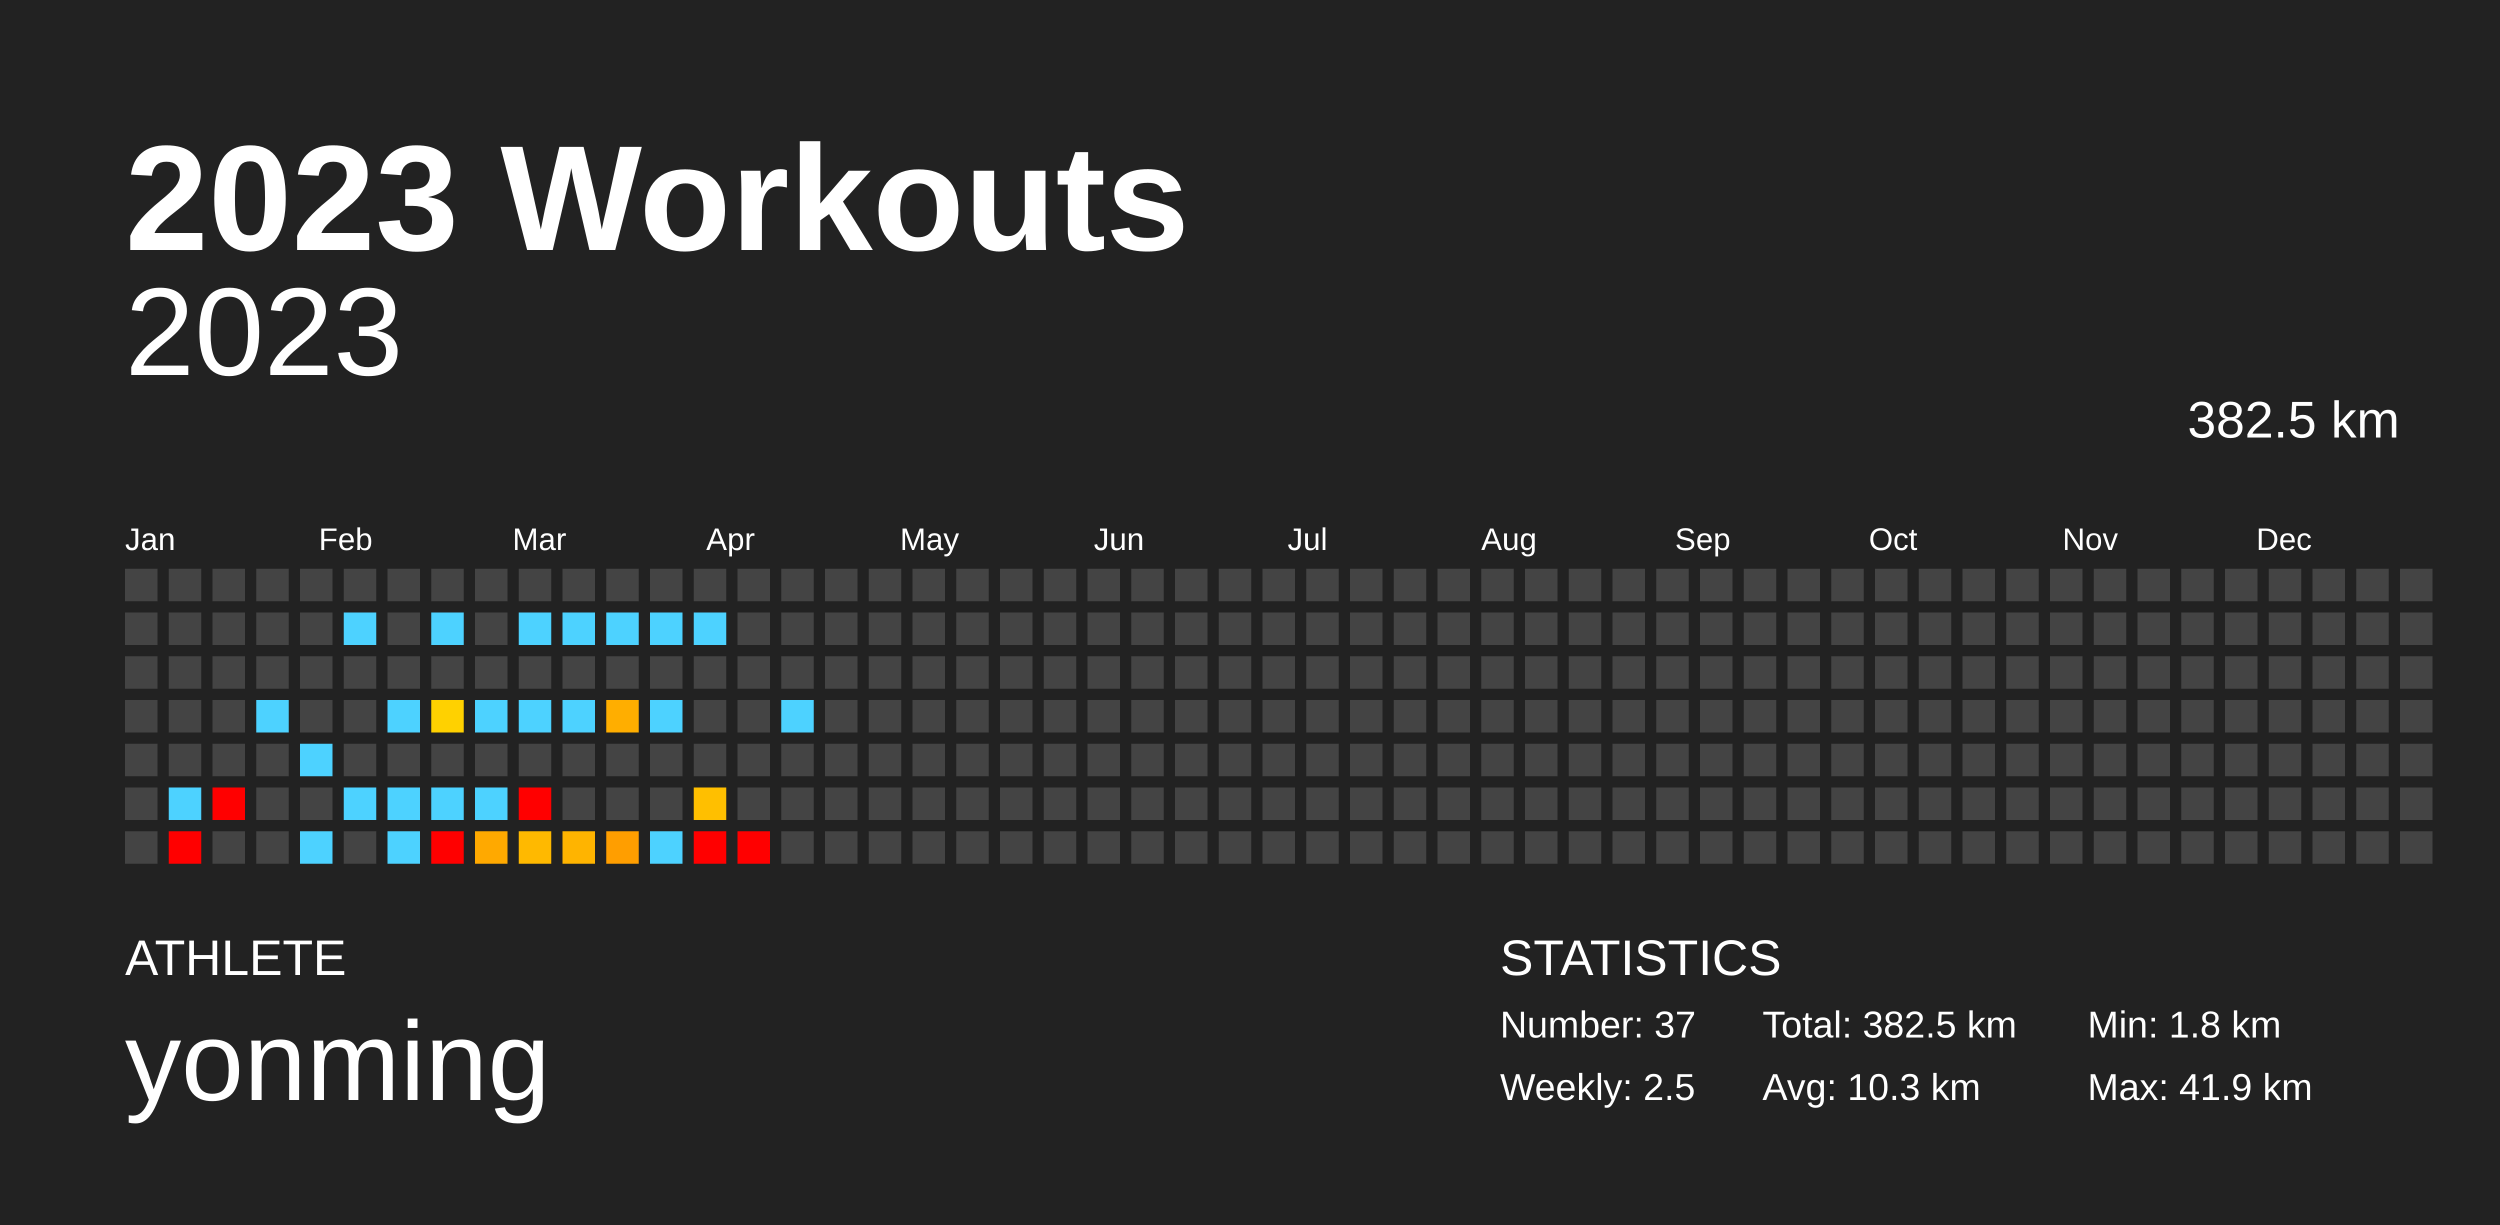
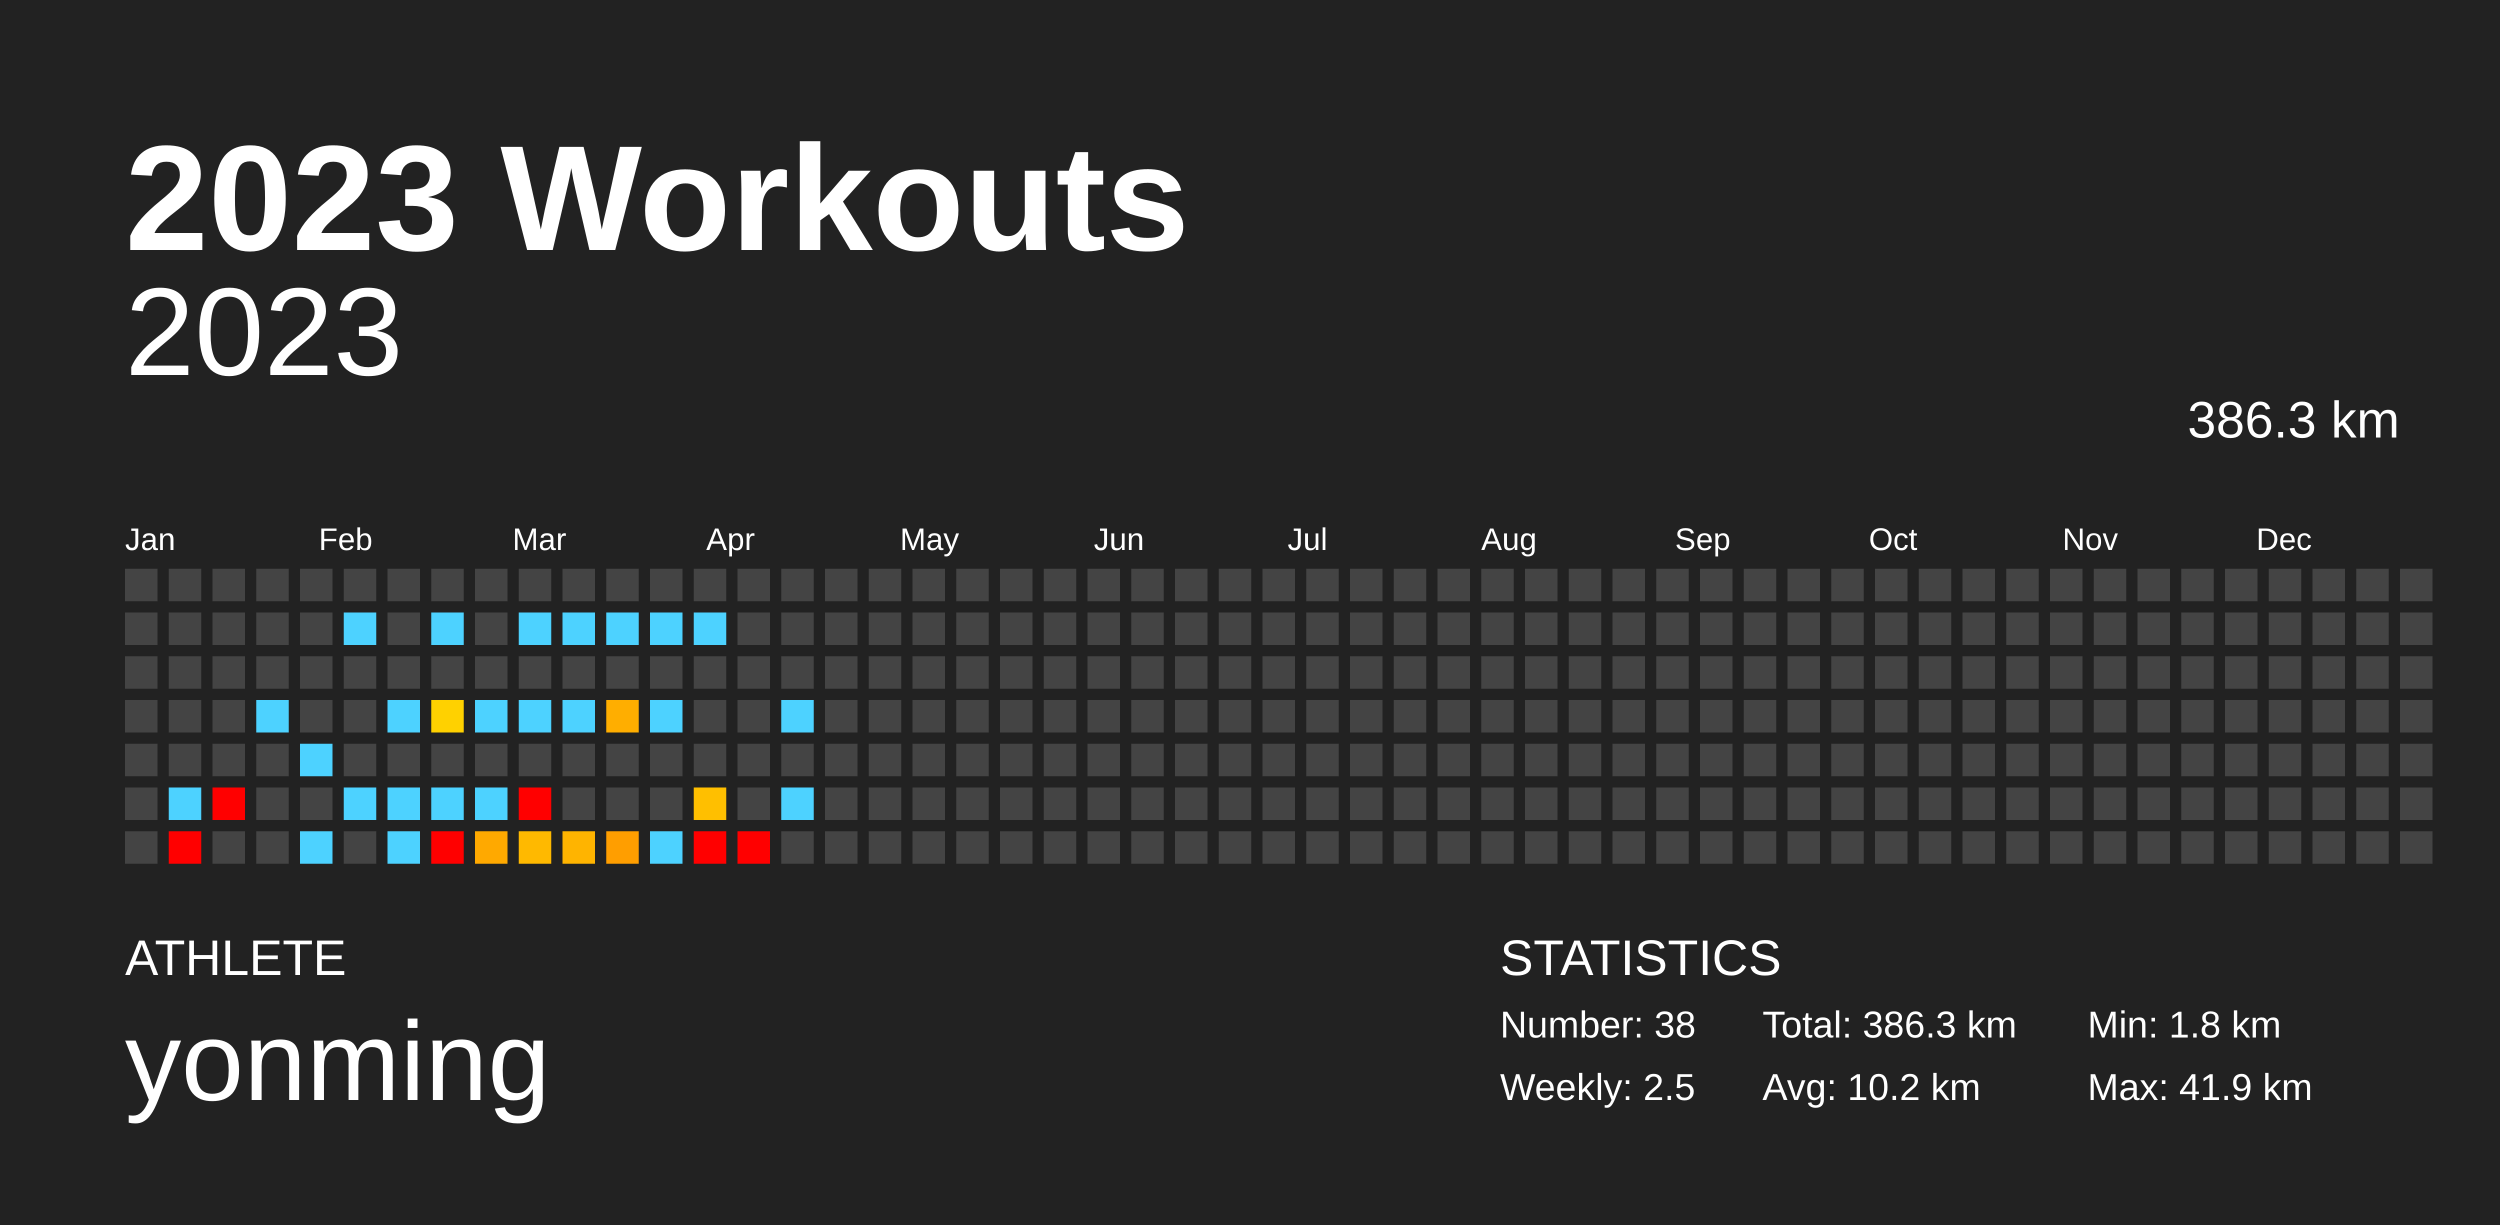
<svg xmlns="http://www.w3.org/2000/svg" baseProfile="full" height="98mm" version="1.1" viewBox="0,0,200,98" width="200mm">
  <defs />
  <rect fill="#222222" height="98" width="200" x="0" y="0" />
  <text fill="#FFFFFF" style="font-size:12px; font-family:Arial; font-weight:bold;" x="10" y="20">2023 Workouts</text>
  <text fill="#FFFFFF" style="font-size:4px; font-family:Arial" x="10" y="78">ATHLETE</text>
  <text fill="#FFFFFF" style="font-size:9px; font-family:Arial" x="10" y="88">yonming</text>
  <text fill="#FFFFFF" style="font-size:4px; font-family:Arial" x="120" y="78">STATISTICS</text>
-   <text fill="#FFFFFF" style="font-size:3px; font-family:Arial" x="120" y="83">Number: 37</text>
+   <text fill="#FFFFFF" style="font-size:3px; font-family:Arial" x="120" y="83">Number: 38</text>
  <text fill="#FFFFFF" style="font-size:3px; font-family:Arial" x="120" y="88">Weekly: 2.5</text>
-   <text fill="#FFFFFF" style="font-size:3px; font-family:Arial" x="141" y="83">Total: 382.5 km</text>
-   <text fill="#FFFFFF" style="font-size:3px; font-family:Arial" x="141" y="88">Avg: 10.3 km</text>
+   <text fill="#FFFFFF" style="font-size:3px; font-family:Arial" x="141" y="83">Total: 386.3 km</text>
+   <text fill="#FFFFFF" style="font-size:3px; font-family:Arial" x="141" y="88">Avg: 10.2 km</text>
  <text fill="#FFFFFF" style="font-size:3px; font-family:Arial" x="167" y="83">Min: 1.8 km</text>
  <text fill="#FFFFFF" style="font-size:3px; font-family:Arial" x="167" y="88">Max: 41.9 km</text>
  <text alignment-baseline="hanging" fill="#FFFFFF" style="font-size:10.0px; font-family:Arial;" x="10" y="30">2023</text>
-   <text alignment-baseline="hanging" fill="#FFFFFF" style="font-size:4.125px; font-family:Arial;" x="175" y="35">382.5 km</text>
+   <text alignment-baseline="hanging" fill="#FFFFFF" style="font-size:4.125px; font-family:Arial;" x="175" y="35">386.3 km</text>
  <text fill="#FFFFFF" style="font-size:2.5px; font-family:Arial" x="10.0" y="44">Jan</text>
  <text fill="#FFFFFF" style="font-size:2.5px; font-family:Arial" x="25.5" y="44">Feb</text>
  <text fill="#FFFFFF" style="font-size:2.5px; font-family:Arial" x="41.0" y="44">Mar</text>
  <text fill="#FFFFFF" style="font-size:2.5px; font-family:Arial" x="56.5" y="44">Apr</text>
  <text fill="#FFFFFF" style="font-size:2.5px; font-family:Arial" x="72.0" y="44">May</text>
  <text fill="#FFFFFF" style="font-size:2.5px; font-family:Arial" x="87.5" y="44">Jun</text>
  <text fill="#FFFFFF" style="font-size:2.5px; font-family:Arial" x="103.0" y="44">Jul</text>
  <text fill="#FFFFFF" style="font-size:2.5px; font-family:Arial" x="118.5" y="44">Aug</text>
  <text fill="#FFFFFF" style="font-size:2.5px; font-family:Arial" x="134.0" y="44">Sep</text>
  <text fill="#FFFFFF" style="font-size:2.5px; font-family:Arial" x="149.5" y="44">Oct</text>
  <text fill="#FFFFFF" style="font-size:2.5px; font-family:Arial" x="165.0" y="44">Nov</text>
  <text fill="#FFFFFF" style="font-size:2.5px; font-family:Arial" x="180.5" y="44">Dec</text>
  <rect fill="#444444" height="2.6" width="2.6" x="10.0" y="45.5" />
  <rect fill="#444444" height="2.6" width="2.6" x="10.0" y="49.0" />
  <rect fill="#444444" height="2.6" width="2.6" x="10.0" y="52.5" />
  <rect fill="#444444" height="2.6" width="2.6" x="10.0" y="56.0" />
  <rect fill="#444444" height="2.6" width="2.6" x="10.0" y="59.5" />
  <rect fill="#444444" height="2.6" width="2.6" x="10.0" y="63.0" />
  <rect fill="#444444" height="2.6" width="2.6" x="10.0" y="66.5" />
  <rect fill="#444444" height="2.6" width="2.6" x="13.5" y="45.5" />
  <rect fill="#444444" height="2.6" width="2.6" x="13.5" y="49.0" />
  <rect fill="#444444" height="2.6" width="2.6" x="13.5" y="52.5" />
  <rect fill="#444444" height="2.6" width="2.6" x="13.5" y="56.0" />
  <rect fill="#444444" height="2.6" width="2.6" x="13.5" y="59.5" />
  <rect fill="#4dd2ff" height="2.6" width="2.6" x="13.5" y="63.0" />
  <rect fill="red" height="2.6" width="2.6" x="13.5" y="66.5" />
  <rect fill="#444444" height="2.6" width="2.6" x="17.0" y="45.5" />
  <rect fill="#444444" height="2.6" width="2.6" x="17.0" y="49.0" />
  <rect fill="#444444" height="2.6" width="2.6" x="17.0" y="52.5" />
  <rect fill="#444444" height="2.6" width="2.6" x="17.0" y="56.0" />
  <rect fill="#444444" height="2.6" width="2.6" x="17.0" y="59.5" />
  <rect fill="red" height="2.6" width="2.6" x="17.0" y="63.0" />
  <rect fill="#444444" height="2.6" width="2.6" x="17.0" y="66.5" />
  <rect fill="#444444" height="2.6" width="2.6" x="20.5" y="45.5" />
  <rect fill="#444444" height="2.6" width="2.6" x="20.5" y="49.0" />
  <rect fill="#444444" height="2.6" width="2.6" x="20.5" y="52.5" />
  <rect fill="#4dd2ff" height="2.6" width="2.6" x="20.5" y="56.0" />
  <rect fill="#444444" height="2.6" width="2.6" x="20.5" y="59.5" />
  <rect fill="#444444" height="2.6" width="2.6" x="20.5" y="63.0" />
  <rect fill="#444444" height="2.6" width="2.6" x="20.5" y="66.5" />
  <rect fill="#444444" height="2.6" width="2.6" x="24.0" y="45.5" />
  <rect fill="#444444" height="2.6" width="2.6" x="24.0" y="49.0" />
  <rect fill="#444444" height="2.6" width="2.6" x="24.0" y="52.5" />
  <rect fill="#444444" height="2.6" width="2.6" x="24.0" y="56.0" />
  <rect fill="#4dd2ff" height="2.6" width="2.6" x="24.0" y="59.5" />
  <rect fill="#444444" height="2.6" width="2.6" x="24.0" y="63.0" />
  <rect fill="#4dd2ff" height="2.6" width="2.6" x="24.0" y="66.5" />
  <rect fill="#444444" height="2.6" width="2.6" x="27.5" y="45.5" />
  <rect fill="#4dd2ff" height="2.6" width="2.6" x="27.5" y="49.0" />
  <rect fill="#444444" height="2.6" width="2.6" x="27.5" y="52.5" />
  <rect fill="#444444" height="2.6" width="2.6" x="27.5" y="56.0" />
  <rect fill="#444444" height="2.6" width="2.6" x="27.5" y="59.5" />
  <rect fill="#4dd2ff" height="2.6" width="2.6" x="27.5" y="63.0" />
  <rect fill="#444444" height="2.6" width="2.6" x="27.5" y="66.5" />
  <rect fill="#444444" height="2.6" width="2.6" x="31.0" y="45.5" />
  <rect fill="#444444" height="2.6" width="2.6" x="31.0" y="49.0" />
  <rect fill="#444444" height="2.6" width="2.6" x="31.0" y="52.5" />
  <rect fill="#4dd2ff" height="2.6" width="2.6" x="31.0" y="56.0" />
  <rect fill="#444444" height="2.6" width="2.6" x="31.0" y="59.5" />
  <rect fill="#4dd2ff" height="2.6" width="2.6" x="31.0" y="63.0" />
  <rect fill="#4dd2ff" height="2.6" width="2.6" x="31.0" y="66.5" />
  <rect fill="#444444" height="2.6" width="2.6" x="34.5" y="45.5" />
  <rect fill="#4dd2ff" height="2.6" width="2.6" x="34.5" y="49.0" />
  <rect fill="#444444" height="2.6" width="2.6" x="34.5" y="52.5" />
  <rect fill="#ffd100" height="2.6" width="2.6" x="34.5" y="56.0" />
  <rect fill="#444444" height="2.6" width="2.6" x="34.5" y="59.5" />
  <rect fill="#4dd2ff" height="2.6" width="2.6" x="34.5" y="63.0" />
  <rect fill="red" height="2.6" width="2.6" x="34.5" y="66.5" />
  <rect fill="#444444" height="2.6" width="2.6" x="38.0" y="45.5" />
  <rect fill="#444444" height="2.6" width="2.6" x="38.0" y="49.0" />
  <rect fill="#444444" height="2.6" width="2.6" x="38.0" y="52.5" />
  <rect fill="#4dd2ff" height="2.6" width="2.6" x="38.0" y="56.0" />
  <rect fill="#444444" height="2.6" width="2.6" x="38.0" y="59.5" />
  <rect fill="#4dd2ff" height="2.6" width="2.6" x="38.0" y="63.0" />
  <rect fill="#ffa900" height="2.6" width="2.6" x="38.0" y="66.5" />
  <rect fill="#444444" height="2.6" width="2.6" x="41.5" y="45.5" />
  <rect fill="#4dd2ff" height="2.6" width="2.6" x="41.5" y="49.0" />
  <rect fill="#444444" height="2.6" width="2.6" x="41.5" y="52.5" />
  <rect fill="#4dd2ff" height="2.6" width="2.6" x="41.5" y="56.0" />
  <rect fill="#444444" height="2.6" width="2.6" x="41.5" y="59.5" />
  <rect fill="red" height="2.6" width="2.6" x="41.5" y="63.0" />
  <rect fill="#ffb900" height="2.6" width="2.6" x="41.5" y="66.5" />
  <rect fill="#444444" height="2.6" width="2.6" x="45.0" y="45.5" />
  <rect fill="#4dd2ff" height="2.6" width="2.6" x="45.0" y="49.0" />
  <rect fill="#444444" height="2.6" width="2.6" x="45.0" y="52.5" />
  <rect fill="#4dd2ff" height="2.6" width="2.6" x="45.0" y="56.0" />
  <rect fill="#444444" height="2.6" width="2.6" x="45.0" y="59.5" />
  <rect fill="#444444" height="2.6" width="2.6" x="45.0" y="63.0" />
  <rect fill="#ffb400" height="2.6" width="2.6" x="45.0" y="66.5" />
  <rect fill="#444444" height="2.6" width="2.6" x="48.5" y="45.5" />
  <rect fill="#4dd2ff" height="2.6" width="2.6" x="48.5" y="49.0" />
  <rect fill="#444444" height="2.6" width="2.6" x="48.5" y="52.5" />
  <rect fill="#ffae00" height="2.6" width="2.6" x="48.5" y="56.0" />
  <rect fill="#444444" height="2.6" width="2.6" x="48.5" y="59.5" />
  <rect fill="#444444" height="2.6" width="2.6" x="48.5" y="63.0" />
  <rect fill="#ff9e00" height="2.6" width="2.6" x="48.5" y="66.5" />
  <rect fill="#444444" height="2.6" width="2.6" x="52.0" y="45.5" />
  <rect fill="#4dd2ff" height="2.6" width="2.6" x="52.0" y="49.0" />
  <rect fill="#444444" height="2.6" width="2.6" x="52.0" y="52.5" />
  <rect fill="#4dd2ff" height="2.6" width="2.6" x="52.0" y="56.0" />
  <rect fill="#444444" height="2.6" width="2.6" x="52.0" y="59.5" />
  <rect fill="#444444" height="2.6" width="2.6" x="52.0" y="63.0" />
  <rect fill="#4dd2ff" height="2.6" width="2.6" x="52.0" y="66.5" />
  <rect fill="#444444" height="2.6" width="2.6" x="55.5" y="45.5" />
  <rect fill="#4dd2ff" height="2.6" width="2.6" x="55.5" y="49.0" />
  <rect fill="#444444" height="2.6" width="2.6" x="55.5" y="52.5" />
  <rect fill="#444444" height="2.6" width="2.6" x="55.5" y="56.0" />
  <rect fill="#444444" height="2.6" width="2.6" x="55.5" y="59.5" />
  <rect fill="#ffbf00" height="2.6" width="2.6" x="55.5" y="63.0" />
  <rect fill="red" height="2.6" width="2.6" x="55.5" y="66.5" />
  <rect fill="#444444" height="2.6" width="2.6" x="59.0" y="45.5" />
  <rect fill="#444444" height="2.6" width="2.6" x="59.0" y="49.0" />
  <rect fill="#444444" height="2.6" width="2.6" x="59.0" y="52.5" />
  <rect fill="#444444" height="2.6" width="2.6" x="59.0" y="56.0" />
  <rect fill="#444444" height="2.6" width="2.6" x="59.0" y="59.5" />
  <rect fill="#444444" height="2.6" width="2.6" x="59.0" y="63.0" />
  <rect fill="red" height="2.6" width="2.6" x="59.0" y="66.5" />
  <rect fill="#444444" height="2.6" width="2.6" x="62.5" y="45.5" />
  <rect fill="#444444" height="2.6" width="2.6" x="62.5" y="49.0" />
  <rect fill="#444444" height="2.6" width="2.6" x="62.5" y="52.5" />
  <rect fill="#4dd2ff" height="2.6" width="2.6" x="62.5" y="56.0" />
  <rect fill="#444444" height="2.6" width="2.6" x="62.5" y="59.5" />
-   <rect fill="#444444" height="2.6" width="2.6" x="62.5" y="63.0" />
+   <rect fill="#4dd2ff" height="2.6" width="2.6" x="62.5" y="63.0" />
  <rect fill="#444444" height="2.6" width="2.6" x="62.5" y="66.5" />
  <rect fill="#444444" height="2.6" width="2.6" x="66.0" y="45.5" />
  <rect fill="#444444" height="2.6" width="2.6" x="66.0" y="49.0" />
  <rect fill="#444444" height="2.6" width="2.6" x="66.0" y="52.5" />
  <rect fill="#444444" height="2.6" width="2.6" x="66.0" y="56.0" />
  <rect fill="#444444" height="2.6" width="2.6" x="66.0" y="59.5" />
  <rect fill="#444444" height="2.6" width="2.6" x="66.0" y="63.0" />
  <rect fill="#444444" height="2.6" width="2.6" x="66.0" y="66.5" />
  <rect fill="#444444" height="2.6" width="2.6" x="69.5" y="45.5" />
  <rect fill="#444444" height="2.6" width="2.6" x="69.5" y="49.0" />
  <rect fill="#444444" height="2.6" width="2.6" x="69.5" y="52.5" />
  <rect fill="#444444" height="2.6" width="2.6" x="69.5" y="56.0" />
  <rect fill="#444444" height="2.6" width="2.6" x="69.5" y="59.5" />
  <rect fill="#444444" height="2.6" width="2.6" x="69.5" y="63.0" />
  <rect fill="#444444" height="2.6" width="2.6" x="69.5" y="66.5" />
  <rect fill="#444444" height="2.6" width="2.6" x="73.0" y="45.5" />
  <rect fill="#444444" height="2.6" width="2.6" x="73.0" y="49.0" />
  <rect fill="#444444" height="2.6" width="2.6" x="73.0" y="52.5" />
  <rect fill="#444444" height="2.6" width="2.6" x="73.0" y="56.0" />
  <rect fill="#444444" height="2.6" width="2.6" x="73.0" y="59.5" />
  <rect fill="#444444" height="2.6" width="2.6" x="73.0" y="63.0" />
  <rect fill="#444444" height="2.6" width="2.6" x="73.0" y="66.5" />
  <rect fill="#444444" height="2.6" width="2.6" x="76.5" y="45.5" />
  <rect fill="#444444" height="2.6" width="2.6" x="76.5" y="49.0" />
  <rect fill="#444444" height="2.6" width="2.6" x="76.5" y="52.5" />
  <rect fill="#444444" height="2.6" width="2.6" x="76.5" y="56.0" />
  <rect fill="#444444" height="2.6" width="2.6" x="76.5" y="59.5" />
  <rect fill="#444444" height="2.6" width="2.6" x="76.5" y="63.0" />
  <rect fill="#444444" height="2.6" width="2.6" x="76.5" y="66.5" />
  <rect fill="#444444" height="2.6" width="2.6" x="80.0" y="45.5" />
  <rect fill="#444444" height="2.6" width="2.6" x="80.0" y="49.0" />
  <rect fill="#444444" height="2.6" width="2.6" x="80.0" y="52.5" />
  <rect fill="#444444" height="2.6" width="2.6" x="80.0" y="56.0" />
  <rect fill="#444444" height="2.6" width="2.6" x="80.0" y="59.5" />
  <rect fill="#444444" height="2.6" width="2.6" x="80.0" y="63.0" />
  <rect fill="#444444" height="2.6" width="2.6" x="80.0" y="66.5" />
  <rect fill="#444444" height="2.6" width="2.6" x="83.5" y="45.5" />
  <rect fill="#444444" height="2.6" width="2.6" x="83.5" y="49.0" />
  <rect fill="#444444" height="2.6" width="2.6" x="83.5" y="52.5" />
  <rect fill="#444444" height="2.6" width="2.6" x="83.5" y="56.0" />
  <rect fill="#444444" height="2.6" width="2.6" x="83.5" y="59.5" />
  <rect fill="#444444" height="2.6" width="2.6" x="83.5" y="63.0" />
  <rect fill="#444444" height="2.6" width="2.6" x="83.5" y="66.5" />
  <rect fill="#444444" height="2.6" width="2.6" x="87.0" y="45.5" />
  <rect fill="#444444" height="2.6" width="2.6" x="87.0" y="49.0" />
  <rect fill="#444444" height="2.6" width="2.6" x="87.0" y="52.5" />
  <rect fill="#444444" height="2.6" width="2.6" x="87.0" y="56.0" />
  <rect fill="#444444" height="2.6" width="2.6" x="87.0" y="59.5" />
  <rect fill="#444444" height="2.6" width="2.6" x="87.0" y="63.0" />
  <rect fill="#444444" height="2.6" width="2.6" x="87.0" y="66.5" />
  <rect fill="#444444" height="2.6" width="2.6" x="90.5" y="45.5" />
  <rect fill="#444444" height="2.6" width="2.6" x="90.5" y="49.0" />
  <rect fill="#444444" height="2.6" width="2.6" x="90.5" y="52.5" />
  <rect fill="#444444" height="2.6" width="2.6" x="90.5" y="56.0" />
  <rect fill="#444444" height="2.6" width="2.6" x="90.5" y="59.5" />
  <rect fill="#444444" height="2.6" width="2.6" x="90.5" y="63.0" />
  <rect fill="#444444" height="2.6" width="2.6" x="90.5" y="66.5" />
  <rect fill="#444444" height="2.6" width="2.6" x="94.0" y="45.5" />
  <rect fill="#444444" height="2.6" width="2.6" x="94.0" y="49.0" />
  <rect fill="#444444" height="2.6" width="2.6" x="94.0" y="52.5" />
  <rect fill="#444444" height="2.6" width="2.6" x="94.0" y="56.0" />
  <rect fill="#444444" height="2.6" width="2.6" x="94.0" y="59.5" />
  <rect fill="#444444" height="2.6" width="2.6" x="94.0" y="63.0" />
  <rect fill="#444444" height="2.6" width="2.6" x="94.0" y="66.5" />
  <rect fill="#444444" height="2.6" width="2.6" x="97.5" y="45.5" />
  <rect fill="#444444" height="2.6" width="2.6" x="97.5" y="49.0" />
  <rect fill="#444444" height="2.6" width="2.6" x="97.5" y="52.5" />
  <rect fill="#444444" height="2.6" width="2.6" x="97.5" y="56.0" />
  <rect fill="#444444" height="2.6" width="2.6" x="97.5" y="59.5" />
  <rect fill="#444444" height="2.6" width="2.6" x="97.5" y="63.0" />
  <rect fill="#444444" height="2.6" width="2.6" x="97.5" y="66.5" />
  <rect fill="#444444" height="2.6" width="2.6" x="101.0" y="45.5" />
  <rect fill="#444444" height="2.6" width="2.6" x="101.0" y="49.0" />
  <rect fill="#444444" height="2.6" width="2.6" x="101.0" y="52.5" />
  <rect fill="#444444" height="2.6" width="2.6" x="101.0" y="56.0" />
  <rect fill="#444444" height="2.6" width="2.6" x="101.0" y="59.5" />
  <rect fill="#444444" height="2.6" width="2.6" x="101.0" y="63.0" />
  <rect fill="#444444" height="2.6" width="2.6" x="101.0" y="66.5" />
  <rect fill="#444444" height="2.6" width="2.6" x="104.5" y="45.5" />
  <rect fill="#444444" height="2.6" width="2.6" x="104.5" y="49.0" />
  <rect fill="#444444" height="2.6" width="2.6" x="104.5" y="52.5" />
  <rect fill="#444444" height="2.6" width="2.6" x="104.5" y="56.0" />
  <rect fill="#444444" height="2.6" width="2.6" x="104.5" y="59.5" />
  <rect fill="#444444" height="2.6" width="2.6" x="104.5" y="63.0" />
  <rect fill="#444444" height="2.6" width="2.6" x="104.5" y="66.5" />
  <rect fill="#444444" height="2.6" width="2.6" x="108.0" y="45.5" />
  <rect fill="#444444" height="2.6" width="2.6" x="108.0" y="49.0" />
  <rect fill="#444444" height="2.6" width="2.6" x="108.0" y="52.5" />
  <rect fill="#444444" height="2.6" width="2.6" x="108.0" y="56.0" />
  <rect fill="#444444" height="2.6" width="2.6" x="108.0" y="59.5" />
  <rect fill="#444444" height="2.6" width="2.6" x="108.0" y="63.0" />
  <rect fill="#444444" height="2.6" width="2.6" x="108.0" y="66.5" />
  <rect fill="#444444" height="2.6" width="2.6" x="111.5" y="45.5" />
  <rect fill="#444444" height="2.6" width="2.6" x="111.5" y="49.0" />
  <rect fill="#444444" height="2.6" width="2.6" x="111.5" y="52.5" />
  <rect fill="#444444" height="2.6" width="2.6" x="111.5" y="56.0" />
  <rect fill="#444444" height="2.6" width="2.6" x="111.5" y="59.5" />
  <rect fill="#444444" height="2.6" width="2.6" x="111.5" y="63.0" />
  <rect fill="#444444" height="2.6" width="2.6" x="111.5" y="66.5" />
  <rect fill="#444444" height="2.6" width="2.6" x="115.0" y="45.5" />
  <rect fill="#444444" height="2.6" width="2.6" x="115.0" y="49.0" />
  <rect fill="#444444" height="2.6" width="2.6" x="115.0" y="52.5" />
  <rect fill="#444444" height="2.6" width="2.6" x="115.0" y="56.0" />
  <rect fill="#444444" height="2.6" width="2.6" x="115.0" y="59.5" />
  <rect fill="#444444" height="2.6" width="2.6" x="115.0" y="63.0" />
  <rect fill="#444444" height="2.6" width="2.6" x="115.0" y="66.5" />
  <rect fill="#444444" height="2.6" width="2.6" x="118.5" y="45.5" />
  <rect fill="#444444" height="2.6" width="2.6" x="118.5" y="49.0" />
  <rect fill="#444444" height="2.6" width="2.6" x="118.5" y="52.5" />
  <rect fill="#444444" height="2.6" width="2.6" x="118.5" y="56.0" />
  <rect fill="#444444" height="2.6" width="2.6" x="118.5" y="59.5" />
  <rect fill="#444444" height="2.6" width="2.6" x="118.5" y="63.0" />
  <rect fill="#444444" height="2.6" width="2.6" x="118.5" y="66.5" />
  <rect fill="#444444" height="2.6" width="2.6" x="122.0" y="45.5" />
  <rect fill="#444444" height="2.6" width="2.6" x="122.0" y="49.0" />
  <rect fill="#444444" height="2.6" width="2.6" x="122.0" y="52.5" />
  <rect fill="#444444" height="2.6" width="2.6" x="122.0" y="56.0" />
  <rect fill="#444444" height="2.6" width="2.6" x="122.0" y="59.5" />
  <rect fill="#444444" height="2.6" width="2.6" x="122.0" y="63.0" />
  <rect fill="#444444" height="2.6" width="2.6" x="122.0" y="66.5" />
  <rect fill="#444444" height="2.6" width="2.6" x="125.5" y="45.5" />
  <rect fill="#444444" height="2.6" width="2.6" x="125.5" y="49.0" />
  <rect fill="#444444" height="2.6" width="2.6" x="125.5" y="52.5" />
  <rect fill="#444444" height="2.6" width="2.6" x="125.5" y="56.0" />
  <rect fill="#444444" height="2.6" width="2.6" x="125.5" y="59.5" />
  <rect fill="#444444" height="2.6" width="2.6" x="125.5" y="63.0" />
  <rect fill="#444444" height="2.6" width="2.6" x="125.5" y="66.5" />
  <rect fill="#444444" height="2.6" width="2.6" x="129.0" y="45.5" />
  <rect fill="#444444" height="2.6" width="2.6" x="129.0" y="49.0" />
  <rect fill="#444444" height="2.6" width="2.6" x="129.0" y="52.5" />
  <rect fill="#444444" height="2.6" width="2.6" x="129.0" y="56.0" />
  <rect fill="#444444" height="2.6" width="2.6" x="129.0" y="59.5" />
  <rect fill="#444444" height="2.6" width="2.6" x="129.0" y="63.0" />
  <rect fill="#444444" height="2.6" width="2.6" x="129.0" y="66.5" />
  <rect fill="#444444" height="2.6" width="2.6" x="132.5" y="45.5" />
  <rect fill="#444444" height="2.6" width="2.6" x="132.5" y="49.0" />
  <rect fill="#444444" height="2.6" width="2.6" x="132.5" y="52.5" />
  <rect fill="#444444" height="2.6" width="2.6" x="132.5" y="56.0" />
  <rect fill="#444444" height="2.6" width="2.6" x="132.5" y="59.5" />
  <rect fill="#444444" height="2.6" width="2.6" x="132.5" y="63.0" />
  <rect fill="#444444" height="2.6" width="2.6" x="132.5" y="66.5" />
  <rect fill="#444444" height="2.6" width="2.6" x="136.0" y="45.5" />
  <rect fill="#444444" height="2.6" width="2.6" x="136.0" y="49.0" />
  <rect fill="#444444" height="2.6" width="2.6" x="136.0" y="52.5" />
  <rect fill="#444444" height="2.6" width="2.6" x="136.0" y="56.0" />
  <rect fill="#444444" height="2.6" width="2.6" x="136.0" y="59.5" />
  <rect fill="#444444" height="2.6" width="2.6" x="136.0" y="63.0" />
  <rect fill="#444444" height="2.6" width="2.6" x="136.0" y="66.5" />
  <rect fill="#444444" height="2.6" width="2.6" x="139.5" y="45.5" />
  <rect fill="#444444" height="2.6" width="2.6" x="139.5" y="49.0" />
  <rect fill="#444444" height="2.6" width="2.6" x="139.5" y="52.5" />
  <rect fill="#444444" height="2.6" width="2.6" x="139.5" y="56.0" />
  <rect fill="#444444" height="2.6" width="2.6" x="139.5" y="59.5" />
  <rect fill="#444444" height="2.6" width="2.6" x="139.5" y="63.0" />
  <rect fill="#444444" height="2.6" width="2.6" x="139.5" y="66.5" />
  <rect fill="#444444" height="2.6" width="2.6" x="143.0" y="45.5" />
  <rect fill="#444444" height="2.6" width="2.6" x="143.0" y="49.0" />
  <rect fill="#444444" height="2.6" width="2.6" x="143.0" y="52.5" />
  <rect fill="#444444" height="2.6" width="2.6" x="143.0" y="56.0" />
  <rect fill="#444444" height="2.6" width="2.6" x="143.0" y="59.5" />
  <rect fill="#444444" height="2.6" width="2.6" x="143.0" y="63.0" />
  <rect fill="#444444" height="2.6" width="2.6" x="143.0" y="66.5" />
  <rect fill="#444444" height="2.6" width="2.6" x="146.5" y="45.5" />
  <rect fill="#444444" height="2.6" width="2.6" x="146.5" y="49.0" />
  <rect fill="#444444" height="2.6" width="2.6" x="146.5" y="52.5" />
  <rect fill="#444444" height="2.6" width="2.6" x="146.5" y="56.0" />
  <rect fill="#444444" height="2.6" width="2.6" x="146.5" y="59.5" />
  <rect fill="#444444" height="2.6" width="2.6" x="146.5" y="63.0" />
  <rect fill="#444444" height="2.6" width="2.6" x="146.5" y="66.5" />
  <rect fill="#444444" height="2.6" width="2.6" x="150.0" y="45.5" />
  <rect fill="#444444" height="2.6" width="2.6" x="150.0" y="49.0" />
  <rect fill="#444444" height="2.6" width="2.6" x="150.0" y="52.5" />
  <rect fill="#444444" height="2.6" width="2.6" x="150.0" y="56.0" />
  <rect fill="#444444" height="2.6" width="2.6" x="150.0" y="59.5" />
  <rect fill="#444444" height="2.6" width="2.6" x="150.0" y="63.0" />
  <rect fill="#444444" height="2.6" width="2.6" x="150.0" y="66.5" />
  <rect fill="#444444" height="2.6" width="2.6" x="153.5" y="45.5" />
  <rect fill="#444444" height="2.6" width="2.6" x="153.5" y="49.0" />
  <rect fill="#444444" height="2.6" width="2.6" x="153.5" y="52.5" />
  <rect fill="#444444" height="2.6" width="2.6" x="153.5" y="56.0" />
  <rect fill="#444444" height="2.6" width="2.6" x="153.5" y="59.5" />
  <rect fill="#444444" height="2.6" width="2.6" x="153.5" y="63.0" />
  <rect fill="#444444" height="2.6" width="2.6" x="153.5" y="66.5" />
  <rect fill="#444444" height="2.6" width="2.6" x="157.0" y="45.5" />
  <rect fill="#444444" height="2.6" width="2.6" x="157.0" y="49.0" />
  <rect fill="#444444" height="2.6" width="2.6" x="157.0" y="52.5" />
  <rect fill="#444444" height="2.6" width="2.6" x="157.0" y="56.0" />
  <rect fill="#444444" height="2.6" width="2.6" x="157.0" y="59.5" />
  <rect fill="#444444" height="2.6" width="2.6" x="157.0" y="63.0" />
  <rect fill="#444444" height="2.6" width="2.6" x="157.0" y="66.5" />
  <rect fill="#444444" height="2.6" width="2.6" x="160.5" y="45.5" />
  <rect fill="#444444" height="2.6" width="2.6" x="160.5" y="49.0" />
  <rect fill="#444444" height="2.6" width="2.6" x="160.5" y="52.5" />
  <rect fill="#444444" height="2.6" width="2.6" x="160.5" y="56.0" />
  <rect fill="#444444" height="2.6" width="2.6" x="160.5" y="59.5" />
  <rect fill="#444444" height="2.6" width="2.6" x="160.5" y="63.0" />
  <rect fill="#444444" height="2.6" width="2.6" x="160.5" y="66.5" />
  <rect fill="#444444" height="2.6" width="2.6" x="164.0" y="45.5" />
  <rect fill="#444444" height="2.6" width="2.6" x="164.0" y="49.0" />
  <rect fill="#444444" height="2.6" width="2.6" x="164.0" y="52.5" />
  <rect fill="#444444" height="2.6" width="2.6" x="164.0" y="56.0" />
  <rect fill="#444444" height="2.6" width="2.6" x="164.0" y="59.5" />
  <rect fill="#444444" height="2.6" width="2.6" x="164.0" y="63.0" />
  <rect fill="#444444" height="2.6" width="2.6" x="164.0" y="66.5" />
  <rect fill="#444444" height="2.6" width="2.6" x="167.5" y="45.5" />
  <rect fill="#444444" height="2.6" width="2.6" x="167.5" y="49.0" />
  <rect fill="#444444" height="2.6" width="2.6" x="167.5" y="52.5" />
  <rect fill="#444444" height="2.6" width="2.6" x="167.5" y="56.0" />
  <rect fill="#444444" height="2.6" width="2.6" x="167.5" y="59.5" />
  <rect fill="#444444" height="2.6" width="2.6" x="167.5" y="63.0" />
  <rect fill="#444444" height="2.6" width="2.6" x="167.5" y="66.5" />
  <rect fill="#444444" height="2.6" width="2.6" x="171.0" y="45.5" />
  <rect fill="#444444" height="2.6" width="2.6" x="171.0" y="49.0" />
  <rect fill="#444444" height="2.6" width="2.6" x="171.0" y="52.5" />
  <rect fill="#444444" height="2.6" width="2.6" x="171.0" y="56.0" />
  <rect fill="#444444" height="2.6" width="2.6" x="171.0" y="59.5" />
  <rect fill="#444444" height="2.6" width="2.6" x="171.0" y="63.0" />
  <rect fill="#444444" height="2.6" width="2.6" x="171.0" y="66.5" />
  <rect fill="#444444" height="2.6" width="2.6" x="174.5" y="45.5" />
  <rect fill="#444444" height="2.6" width="2.6" x="174.5" y="49.0" />
  <rect fill="#444444" height="2.6" width="2.6" x="174.5" y="52.5" />
  <rect fill="#444444" height="2.6" width="2.6" x="174.5" y="56.0" />
  <rect fill="#444444" height="2.6" width="2.6" x="174.5" y="59.5" />
  <rect fill="#444444" height="2.6" width="2.6" x="174.5" y="63.0" />
  <rect fill="#444444" height="2.6" width="2.6" x="174.5" y="66.5" />
  <rect fill="#444444" height="2.6" width="2.6" x="178.0" y="45.5" />
  <rect fill="#444444" height="2.6" width="2.6" x="178.0" y="49.0" />
  <rect fill="#444444" height="2.6" width="2.6" x="178.0" y="52.5" />
  <rect fill="#444444" height="2.6" width="2.6" x="178.0" y="56.0" />
  <rect fill="#444444" height="2.6" width="2.6" x="178.0" y="59.5" />
  <rect fill="#444444" height="2.6" width="2.6" x="178.0" y="63.0" />
  <rect fill="#444444" height="2.6" width="2.6" x="178.0" y="66.5" />
  <rect fill="#444444" height="2.6" width="2.6" x="181.5" y="45.5" />
  <rect fill="#444444" height="2.6" width="2.6" x="181.5" y="49.0" />
  <rect fill="#444444" height="2.6" width="2.6" x="181.5" y="52.5" />
  <rect fill="#444444" height="2.6" width="2.6" x="181.5" y="56.0" />
  <rect fill="#444444" height="2.6" width="2.6" x="181.5" y="59.5" />
  <rect fill="#444444" height="2.6" width="2.6" x="181.5" y="63.0" />
  <rect fill="#444444" height="2.6" width="2.6" x="181.5" y="66.5" />
  <rect fill="#444444" height="2.6" width="2.6" x="185.0" y="45.5" />
  <rect fill="#444444" height="2.6" width="2.6" x="185.0" y="49.0" />
  <rect fill="#444444" height="2.6" width="2.6" x="185.0" y="52.5" />
  <rect fill="#444444" height="2.6" width="2.6" x="185.0" y="56.0" />
  <rect fill="#444444" height="2.6" width="2.6" x="185.0" y="59.5" />
  <rect fill="#444444" height="2.6" width="2.6" x="185.0" y="63.0" />
  <rect fill="#444444" height="2.6" width="2.6" x="185.0" y="66.5" />
  <rect fill="#444444" height="2.6" width="2.6" x="188.5" y="45.5" />
  <rect fill="#444444" height="2.6" width="2.6" x="188.5" y="49.0" />
  <rect fill="#444444" height="2.6" width="2.6" x="188.5" y="52.5" />
  <rect fill="#444444" height="2.6" width="2.6" x="188.5" y="56.0" />
  <rect fill="#444444" height="2.6" width="2.6" x="188.5" y="59.5" />
  <rect fill="#444444" height="2.6" width="2.6" x="188.5" y="63.0" />
  <rect fill="#444444" height="2.6" width="2.6" x="188.5" y="66.5" />
  <rect fill="#444444" height="2.6" width="2.6" x="192.0" y="45.5" />
  <rect fill="#444444" height="2.6" width="2.6" x="192.0" y="49.0" />
  <rect fill="#444444" height="2.6" width="2.6" x="192.0" y="52.5" />
  <rect fill="#444444" height="2.6" width="2.6" x="192.0" y="56.0" />
  <rect fill="#444444" height="2.6" width="2.6" x="192.0" y="59.5" />
  <rect fill="#444444" height="2.6" width="2.6" x="192.0" y="63.0" />
  <rect fill="#444444" height="2.6" width="2.6" x="192.0" y="66.5" />
</svg>
